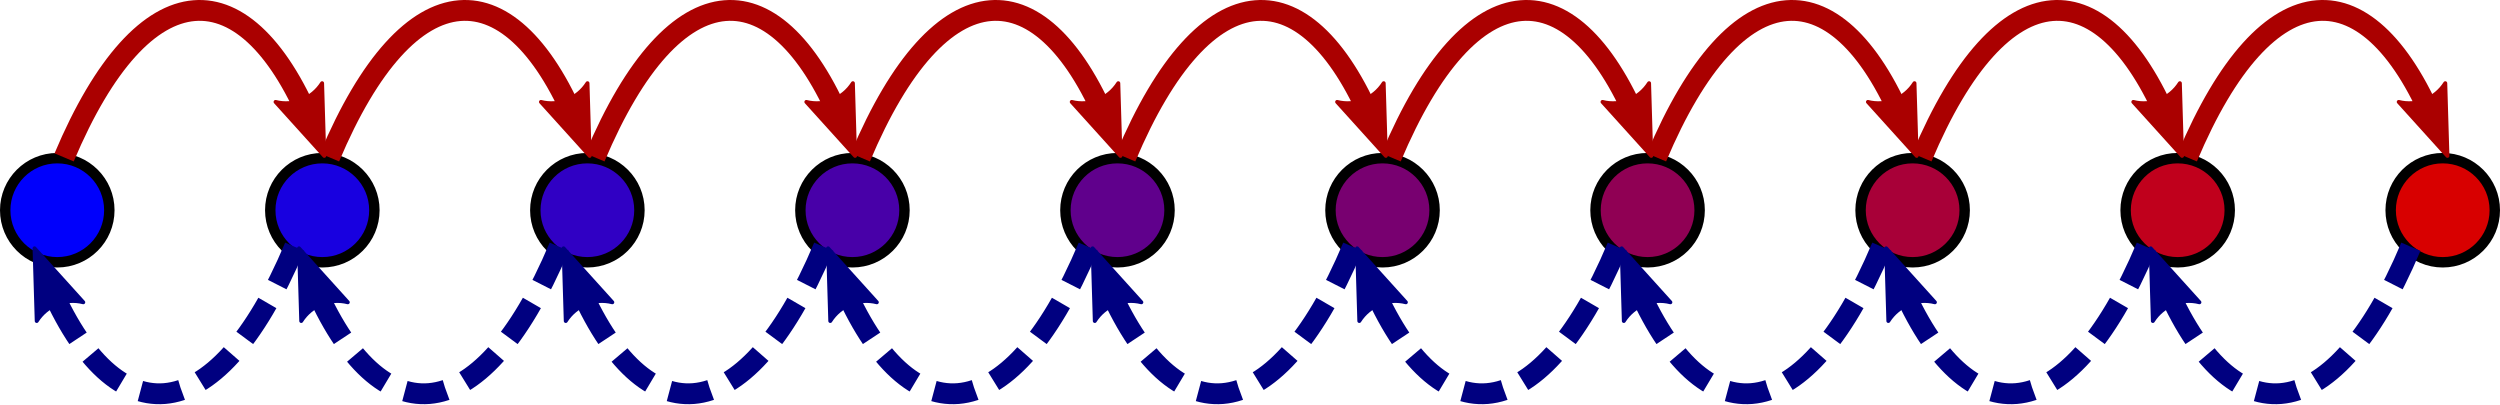
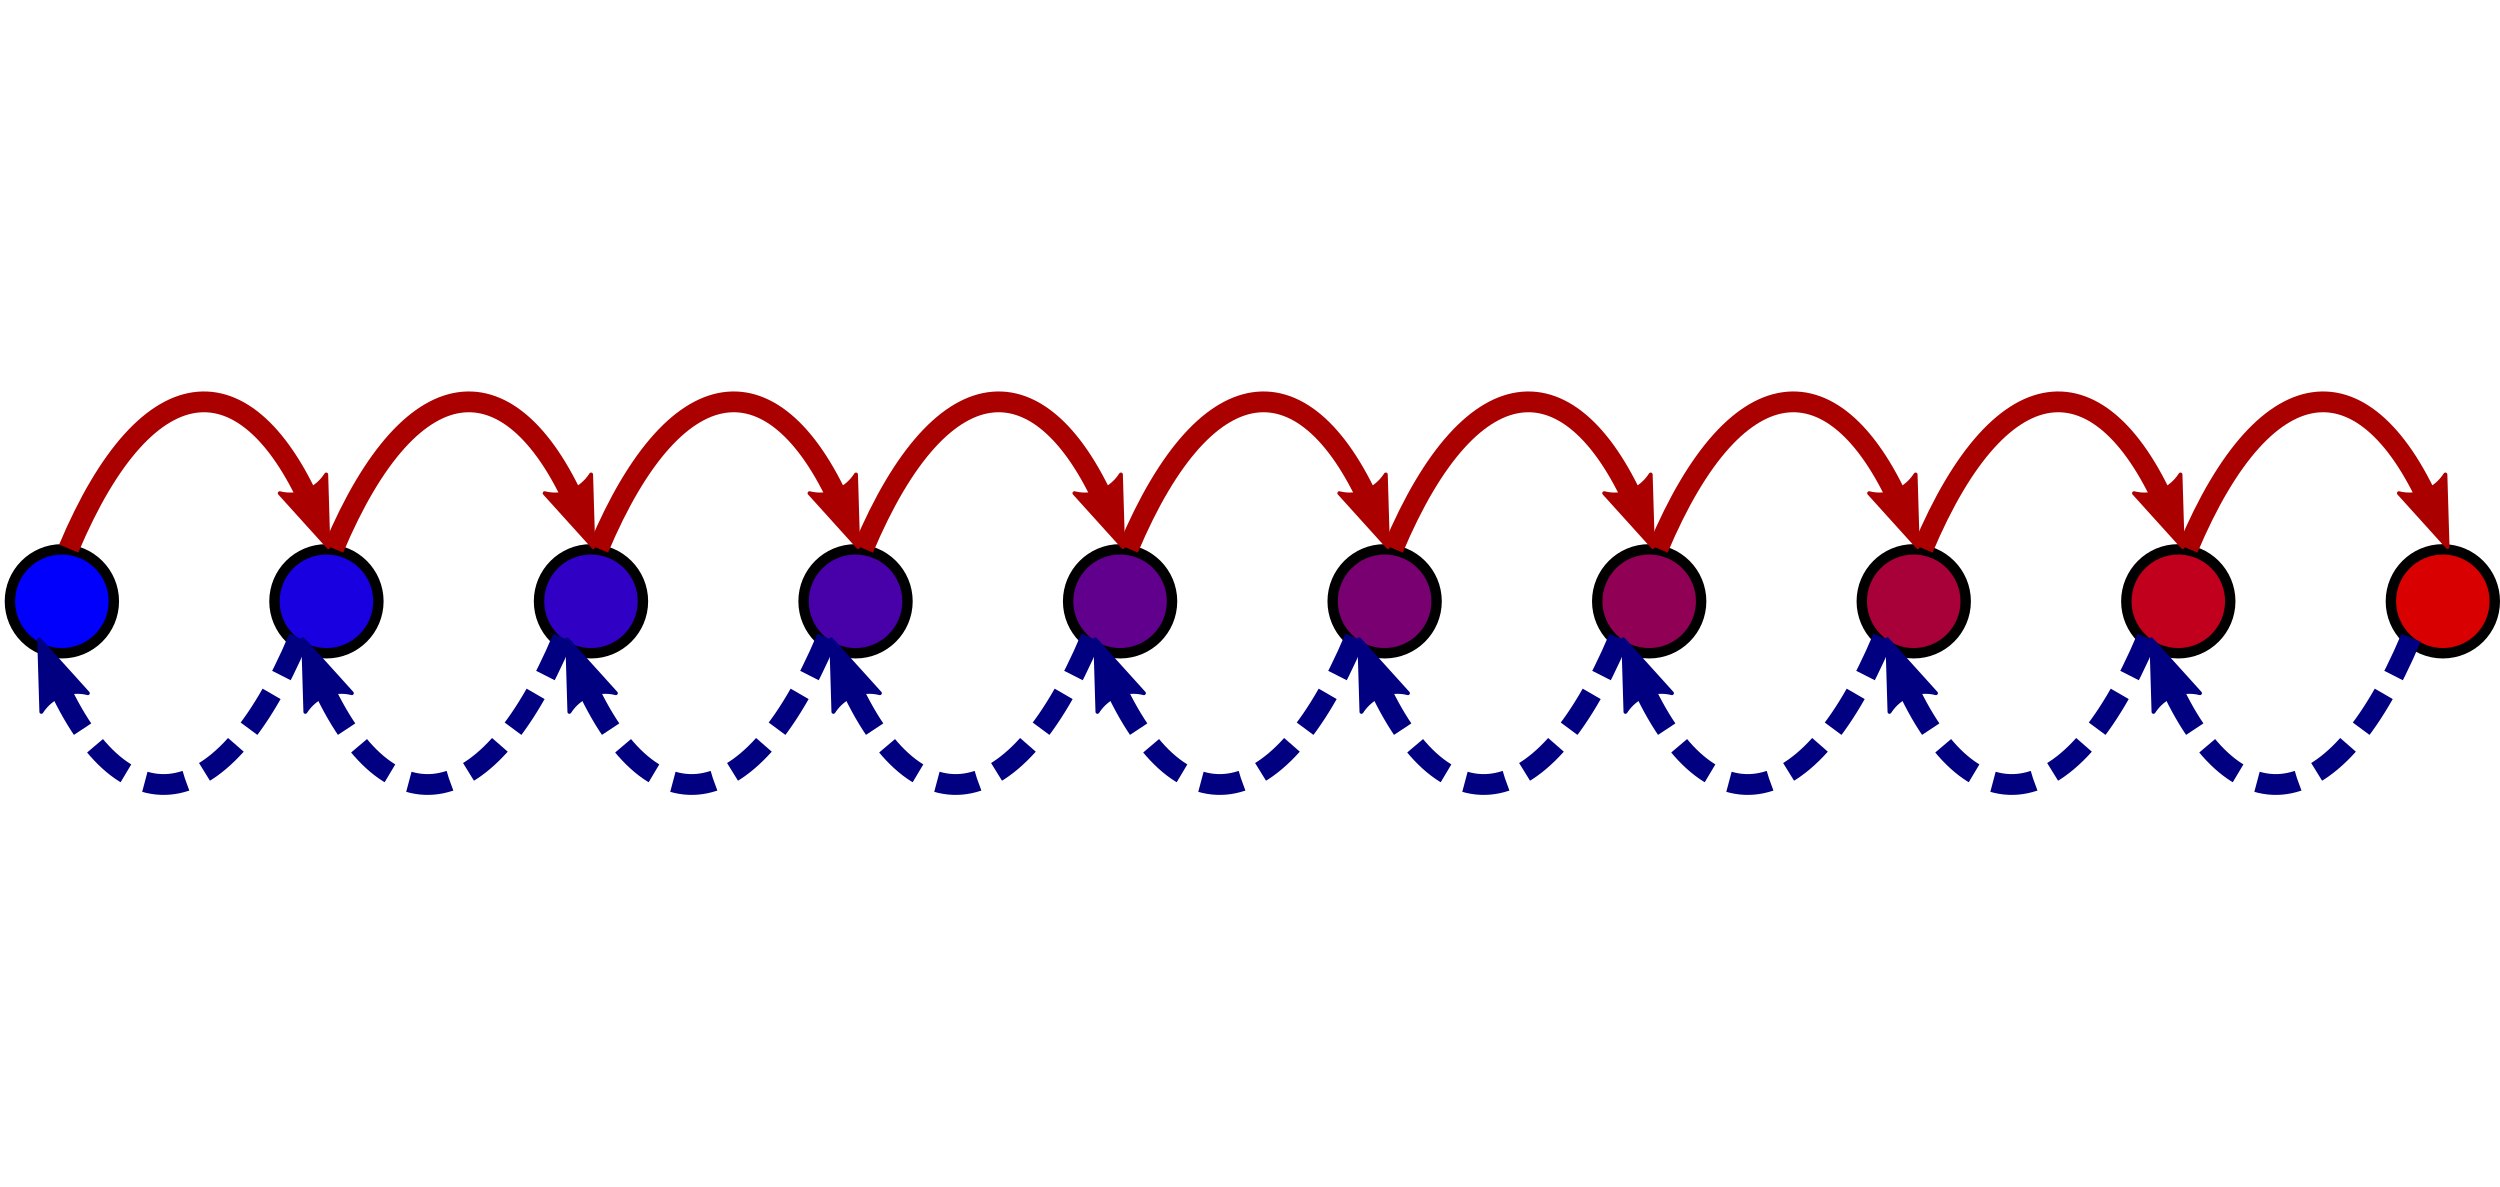
- <svg xmlns="http://www.w3.org/2000/svg" width="240.091" height="38.819" id="svg2" version="1.1">
+ <svg xmlns="http://www.w3.org/2000/svg" width="240.544" height="114.151" id="svg2" version="1.1">
  <defs id="defs4">
    <marker orient="auto" refY="0" refX="0" id="Arrow2Send" style="overflow:visible">
      <path id="path4544" style="font-size:12px;fill-rule:evenodd;stroke-width:0.625;stroke-linejoin:round" d="M 8.719,4.034 -2.207,0.016 8.719,-4.002 c -1.745,2.372 -1.735,5.617 -6e-7,8.035 z" transform="matrix(-0.3,0,0,-0.3,0.69,0)" />
    </marker>
    <marker orient="auto" refY="0" refX="0" id="Arrow2Sstart" style="overflow:visible">
      <path id="path4541" style="font-size:12px;fill-rule:evenodd;stroke-width:0.625;stroke-linejoin:round" d="M 8.719,4.034 -2.207,0.016 8.719,-4.002 c -1.745,2.372 -1.735,5.617 -6e-7,8.035 z" transform="matrix(0.3,0,0,0.3,-0.69,0)" />
    </marker>
    <marker orient="auto" refY="0" refX="0" id="Arrow2Send-4" style="overflow:visible">
      <path id="path4544-5" style="font-size:12px;fill-rule:evenodd;stroke-width:0.625;stroke-linejoin:round" d="M 8.719,4.034 -2.207,0.016 8.719,-4.002 c -1.745,2.372 -1.735,5.617 -6e-7,8.035 z" transform="matrix(-0.3,0,0,-0.3,0.69,0)" />
    </marker>
    <marker orient="auto" refY="0" refX="0" id="Arrow2Send-3" style="overflow:visible">
      <path id="path4544-52" style="font-size:12px;fill-rule:evenodd;stroke-width:0.625;stroke-linejoin:round" d="M 8.719,4.034 -2.207,0.016 8.719,-4.002 c -1.745,2.372 -1.735,5.617 -6e-7,8.035 z" transform="matrix(-0.3,0,0,-0.3,0.69,0)" />
    </marker>
    <marker orient="auto" refY="0" refX="0" id="Arrow2Send-9" style="overflow:visible">
      <path id="path4544-4" style="font-size:12px;fill-rule:evenodd;stroke-width:0.625;stroke-linejoin:round" d="M 8.719,4.034 -2.207,0.016 8.719,-4.002 c -1.745,2.372 -1.735,5.617 -6e-7,8.035 z" transform="matrix(-0.3,0,0,-0.3,0.69,0)" />
    </marker>
    <marker orient="auto" refY="0" refX="0" id="Arrow2Send-0" style="overflow:visible">
      <path id="path4544-59" style="font-size:12px;fill-rule:evenodd;stroke-width:0.625;stroke-linejoin:round" d="M 8.719,4.034 -2.207,0.016 8.719,-4.002 c -1.745,2.372 -1.735,5.617 -6e-7,8.035 z" transform="matrix(-0.3,0,0,-0.3,0.69,0)" />
    </marker>
    <marker orient="auto" refY="0" refX="0" id="Arrow2Send-6" style="overflow:visible">
      <path id="path4544-594" style="font-size:12px;fill-rule:evenodd;stroke-width:0.625;stroke-linejoin:round" d="M 8.719,4.034 -2.207,0.016 8.719,-4.002 c -1.745,2.372 -1.735,5.617 -6e-7,8.035 z" transform="matrix(-0.3,0,0,-0.3,0.69,0)" />
    </marker>
    <marker orient="auto" refY="0" refX="0" id="Arrow2Send-43" style="overflow:visible">
      <path id="path4544-54" style="font-size:12px;fill-rule:evenodd;stroke-width:0.625;stroke-linejoin:round" d="M 8.719,4.034 -2.207,0.016 8.719,-4.002 c -1.745,2.372 -1.735,5.617 -6e-7,8.035 z" transform="matrix(-0.3,0,0,-0.3,0.69,0)" />
    </marker>
    <marker orient="auto" refY="0" refX="0" id="Arrow2Send-41" style="overflow:visible">
      <path id="path4544-6" style="font-size:12px;fill-rule:evenodd;stroke-width:0.625;stroke-linejoin:round" d="M 8.719,4.034 -2.207,0.016 8.719,-4.002 c -1.745,2.372 -1.735,5.617 -6e-7,8.035 z" transform="matrix(-0.3,0,0,-0.3,0.69,0)" />
    </marker>
    <marker orient="auto" refY="0" refX="0" id="Arrow2Send-1" style="overflow:visible">
      <path id="path4544-58" style="font-size:12px;fill-rule:evenodd;stroke-width:0.625;stroke-linejoin:round" d="M 8.719,4.034 -2.207,0.016 8.719,-4.002 c -1.745,2.372 -1.735,5.617 -6e-7,8.035 z" transform="matrix(-0.3,0,0,-0.3,0.69,0)" />
    </marker>
    <marker orient="auto" refY="0" refX="0" id="Arrow2Send-01" style="overflow:visible">
      <path id="path4544-40" style="font-size:12px;fill-rule:evenodd;stroke-width:0.625;stroke-linejoin:round" d="M 8.719,4.034 -2.207,0.016 8.719,-4.002 c -1.745,2.372 -1.735,5.617 -6e-7,8.035 z" transform="matrix(-0.3,0,0,-0.3,0.69,0)" />
    </marker>
    <marker orient="auto" refY="0" refX="0" id="Arrow2Send-91" style="overflow:visible">
      <path id="path4544-7" style="font-size:12px;fill-rule:evenodd;stroke-width:0.625;stroke-linejoin:round" d="M 8.719,4.034 -2.207,0.016 8.719,-4.002 c -1.745,2.372 -1.735,5.617 -6e-7,8.035 z" transform="matrix(-0.3,0,0,-0.3,0.69,0)" />
    </marker>
    <marker orient="auto" refY="0" refX="0" id="Arrow2Send-96" style="overflow:visible">
      <path id="path4544-8" style="font-size:12px;fill-rule:evenodd;stroke-width:0.625;stroke-linejoin:round" d="M 8.719,4.034 -2.207,0.016 8.719,-4.002 c -1.745,2.372 -1.735,5.617 -6e-7,8.035 z" transform="matrix(-0.3,0,0,-0.3,0.69,0)" />
    </marker>
    <marker orient="auto" refY="0" refX="0" id="Arrow2Send-30" style="overflow:visible">
      <path id="path4544-2" style="font-size:12px;fill-rule:evenodd;stroke-width:0.625;stroke-linejoin:round" d="M 8.719,4.034 -2.207,0.016 8.719,-4.002 c -1.745,2.372 -1.735,5.617 -6e-7,8.035 z" transform="matrix(-0.3,0,0,-0.3,0.69,0)" />
    </marker>
    <marker orient="auto" refY="0" refX="0" id="Arrow2Send-92" style="overflow:visible">
      <path id="path4544-24" style="font-size:12px;fill-rule:evenodd;stroke-width:0.625;stroke-linejoin:round" d="M 8.719,4.034 -2.207,0.016 8.719,-4.002 c -1.745,2.372 -1.735,5.617 -6e-7,8.035 z" transform="matrix(-0.3,0,0,-0.3,0.69,0)" />
    </marker>
    <marker orient="auto" refY="0" refX="0" id="Arrow2Send-8" style="overflow:visible">
      <path id="path4544-72" style="font-size:12px;fill-rule:evenodd;stroke-width:0.625;stroke-linejoin:round" d="M 8.719,4.034 -2.207,0.016 8.719,-4.002 c -1.745,2.372 -1.735,5.617 -6e-7,8.035 z" transform="matrix(-0.3,0,0,-0.3,0.69,0)" />
    </marker>
    <marker orient="auto" refY="0" refX="0" id="Arrow2Send-34" style="overflow:visible">
      <path id="path4544-3" style="font-size:12px;fill-rule:evenodd;stroke-width:0.625;stroke-linejoin:round" d="M 8.719,4.034 -2.207,0.016 8.719,-4.002 c -1.745,2.372 -1.735,5.617 -6e-7,8.035 z" transform="matrix(-0.3,0,0,-0.3,0.69,0)" />
    </marker>
    <marker orient="auto" refY="0" refX="0" id="Arrow2Send-32" style="overflow:visible">
      <path id="path4544-76" style="font-size:12px;fill-rule:evenodd;stroke-width:0.625;stroke-linejoin:round" d="M 8.719,4.034 -2.207,0.016 8.719,-4.002 c -1.745,2.372 -1.735,5.617 -6e-7,8.035 z" transform="matrix(-0.3,0,0,-0.3,0.69,0)" />
    </marker>
    <marker orient="auto" refY="0" refX="0" id="Arrow2Send-36" style="overflow:visible">
      <path id="path4544-9" style="font-size:12px;fill-rule:evenodd;stroke-width:0.625;stroke-linejoin:round" d="M 8.719,4.034 -2.207,0.016 8.719,-4.002 c -1.745,2.372 -1.735,5.617 -6e-7,8.035 z" transform="matrix(-0.3,0,0,-0.3,0.69,0)" />
    </marker>
    <marker orient="auto" refY="0" refX="0" id="Arrow2Send-33" style="overflow:visible">
      <path id="path4544-0" style="font-size:12px;fill-rule:evenodd;stroke-width:0.625;stroke-linejoin:round" d="M 8.719,4.034 -2.207,0.016 8.719,-4.002 c -1.745,2.372 -1.735,5.617 -6e-7,8.035 z" transform="matrix(-0.3,0,0,-0.3,0.69,0)" />
    </marker>
    <marker orient="auto" refY="0" refX="0" id="Arrow2SendM" style="overflow:visible">
      <path id="path3097" style="font-size:12px;fill:#aa0000;fill-rule:evenodd;stroke:#aa0000;stroke-width:0.625;stroke-linejoin:round" d="M 8.719,4.034 -2.207,0.016 8.719,-4.002 c -1.745,2.372 -1.735,5.617 -6e-7,8.035 z" transform="matrix(-0.3,0,0,-0.3,0.69,0)" />
    </marker>
    <marker orient="auto" refY="0" refX="0" id="Arrow2Sendg" style="overflow:visible">
      <path id="path3100" style="font-size:12px;fill:#aa0000;fill-rule:evenodd;stroke:#aa0000;stroke-width:0.625;stroke-linejoin:round" d="M 8.719,4.034 -2.207,0.016 8.719,-4.002 c -1.745,2.372 -1.735,5.617 -6e-7,8.035 z" transform="matrix(-0.3,0,0,-0.3,0.69,0)" />
    </marker>
    <marker orient="auto" refY="0" refX="0" id="Arrow2Send3" style="overflow:visible">
      <path id="path3103" style="font-size:12px;fill:#aa0000;fill-rule:evenodd;stroke:#aa0000;stroke-width:0.625;stroke-linejoin:round" d="M 8.719,4.034 -2.207,0.016 8.719,-4.002 c -1.745,2.372 -1.735,5.617 -6e-7,8.035 z" transform="matrix(-0.3,0,0,-0.3,0.69,0)" />
    </marker>
    <marker orient="auto" refY="0" refX="0" id="Arrow2Sends" style="overflow:visible">
      <path id="path3106" style="font-size:12px;fill:#aa0000;fill-rule:evenodd;stroke:#aa0000;stroke-width:0.625;stroke-linejoin:round" d="M 8.719,4.034 -2.207,0.016 8.719,-4.002 c -1.745,2.372 -1.735,5.617 -6e-7,8.035 z" transform="matrix(-0.3,0,0,-0.3,0.69,0)" />
    </marker>
    <marker orient="auto" refY="0" refX="0" id="Arrow2Sendz" style="overflow:visible">
      <path id="path3109" style="font-size:12px;fill:#aa0000;fill-rule:evenodd;stroke:#aa0000;stroke-width:0.625;stroke-linejoin:round" d="M 8.719,4.034 -2.207,0.016 8.719,-4.002 c -1.745,2.372 -1.735,5.617 -6e-7,8.035 z" transform="matrix(-0.3,0,0,-0.3,0.69,0)" />
    </marker>
    <marker orient="auto" refY="0" refX="0" id="Arrow2SendI" style="overflow:visible">
      <path id="path3112" style="font-size:12px;fill:#aa0000;fill-rule:evenodd;stroke:#aa0000;stroke-width:0.625;stroke-linejoin:round" d="M 8.719,4.034 -2.207,0.016 8.719,-4.002 c -1.745,2.372 -1.735,5.617 -6e-7,8.035 z" transform="matrix(-0.3,0,0,-0.3,0.69,0)" />
    </marker>
    <marker orient="auto" refY="0" refX="0" id="Arrow2Send7" style="overflow:visible">
      <path id="path3115" style="font-size:12px;fill:#aa0000;fill-rule:evenodd;stroke:#aa0000;stroke-width:0.625;stroke-linejoin:round" d="M 8.719,4.034 -2.207,0.016 8.719,-4.002 c -1.745,2.372 -1.735,5.617 -6e-7,8.035 z" transform="matrix(-0.3,0,0,-0.3,0.69,0)" />
    </marker>
    <marker orient="auto" refY="0" refX="0" id="Arrow2SendG" style="overflow:visible">
      <path id="path3118" style="font-size:12px;fill:#aa0000;fill-rule:evenodd;stroke:#aa0000;stroke-width:0.625;stroke-linejoin:round" d="M 8.719,4.034 -2.207,0.016 8.719,-4.002 c -1.745,2.372 -1.735,5.617 -6e-7,8.035 z" transform="matrix(-0.3,0,0,-0.3,0.69,0)" />
    </marker>
    <marker orient="auto" refY="0" refX="0" id="Arrow2SendJ" style="overflow:visible">
      <path id="path3121" style="font-size:12px;fill:#aa0000;fill-rule:evenodd;stroke:#aa0000;stroke-width:0.625;stroke-linejoin:round" d="M 8.719,4.034 -2.207,0.016 8.719,-4.002 c -1.745,2.372 -1.735,5.617 -6e-7,8.035 z" transform="matrix(-0.3,0,0,-0.3,0.69,0)" />
    </marker>
    <marker orient="auto" refY="0" refX="0" id="Arrow2Sendzk" style="overflow:visible">
      <path id="path3315" style="font-size:12px;fill:#000080;fill-rule:evenodd;stroke:#000080;stroke-width:0.625;stroke-linejoin:round" d="M 8.719,4.034 -2.207,0.016 8.719,-4.002 c -1.745,2.372 -1.735,5.617 -6e-7,8.035 z" transform="matrix(-0.3,0,0,-0.3,0.69,0)" />
    </marker>
    <marker orient="auto" refY="0" refX="0" id="Arrow2SendD" style="overflow:visible">
      <path id="path3318" style="font-size:12px;fill:#000080;fill-rule:evenodd;stroke:#000080;stroke-width:0.625;stroke-linejoin:round" d="M 8.719,4.034 -2.207,0.016 8.719,-4.002 c -1.745,2.372 -1.735,5.617 -6e-7,8.035 z" transform="matrix(-0.3,0,0,-0.3,0.69,0)" />
    </marker>
    <marker orient="auto" refY="0" refX="0" id="Arrow2SendO" style="overflow:visible">
      <path id="path3321" style="font-size:12px;fill:#000080;fill-rule:evenodd;stroke:#000080;stroke-width:0.625;stroke-linejoin:round" d="M 8.719,4.034 -2.207,0.016 8.719,-4.002 c -1.745,2.372 -1.735,5.617 -6e-7,8.035 z" transform="matrix(-0.3,0,0,-0.3,0.69,0)" />
    </marker>
    <marker orient="auto" refY="0" refX="0" id="Arrow2Sendu" style="overflow:visible">
      <path id="path3324" style="font-size:12px;fill:#000080;fill-rule:evenodd;stroke:#000080;stroke-width:0.625;stroke-linejoin:round" d="M 8.719,4.034 -2.207,0.016 8.719,-4.002 c -1.745,2.372 -1.735,5.617 -6e-7,8.035 z" transform="matrix(-0.3,0,0,-0.3,0.69,0)" />
    </marker>
    <marker orient="auto" refY="0" refX="0" id="Arrow2Sendd" style="overflow:visible">
      <path id="path3327" style="font-size:12px;fill:#000080;fill-rule:evenodd;stroke:#000080;stroke-width:0.625;stroke-linejoin:round" d="M 8.719,4.034 -2.207,0.016 8.719,-4.002 c -1.745,2.372 -1.735,5.617 -6e-7,8.035 z" transform="matrix(-0.3,0,0,-0.3,0.69,0)" />
    </marker>
    <marker orient="auto" refY="0" refX="0" id="Arrow2Send9" style="overflow:visible">
      <path id="path3330" style="font-size:12px;fill:#000080;fill-rule:evenodd;stroke:#000080;stroke-width:0.625;stroke-linejoin:round" d="M 8.719,4.034 -2.207,0.016 8.719,-4.002 c -1.745,2.372 -1.735,5.617 -6e-7,8.035 z" transform="matrix(-0.3,0,0,-0.3,0.69,0)" />
    </marker>
    <marker orient="auto" refY="0" refX="0" id="Arrow2SendI1" style="overflow:visible">
      <path id="path3333" style="font-size:12px;fill:#000080;fill-rule:evenodd;stroke:#000080;stroke-width:0.625;stroke-linejoin:round" d="M 8.719,4.034 -2.207,0.016 8.719,-4.002 c -1.745,2.372 -1.735,5.617 -6e-7,8.035 z" transform="matrix(-0.3,0,0,-0.3,0.69,0)" />
    </marker>
    <marker orient="auto" refY="0" refX="0" id="Arrow2Senda" style="overflow:visible">
      <path id="path3336" style="font-size:12px;fill:#000080;fill-rule:evenodd;stroke:#000080;stroke-width:0.625;stroke-linejoin:round" d="M 8.719,4.034 -2.207,0.016 8.719,-4.002 c -1.745,2.372 -1.735,5.617 -6e-7,8.035 z" transform="matrix(-0.3,0,0,-0.3,0.69,0)" />
    </marker>
    <marker orient="auto" refY="0" refX="0" id="Arrow2SendaN" style="overflow:visible">
      <path id="path3339" style="font-size:12px;fill:#000080;fill-rule:evenodd;stroke:#000080;stroke-width:0.625;stroke-linejoin:round" d="M 8.719,4.034 -2.207,0.016 8.719,-4.002 c -1.745,2.372 -1.735,5.617 -6e-7,8.035 z" transform="matrix(-0.3,0,0,-0.3,0.69,0)" />
    </marker>
  </defs>
-   <g id="layer1" transform="translate(-137.0974,-420.7441)">
-     <path transform="matrix(-1,0,0,1,556.6883,93.57143)" style="fill:#d80000;fill-opacity:1;stroke:#000000;stroke-width:1;stroke-linecap:round;stroke-linejoin:round;stroke-miterlimit:4;stroke-dasharray:none;stroke-dashoffset:0" id="path2994-3-2-1" d="m 190,347.362 c 0,2.761 -2.239,5 -5,5 -2.761,0 -5,-2.239 -5,-5 0,-2.761 2.239,-5 5,-5 2.761,0 5,2.239 5,5 z" />
-     <path transform="matrix(-1,0,0,1,531.2338,93.57143)" style="fill:#c0001c;fill-opacity:1;stroke:#000000;stroke-width:1;stroke-linecap:round;stroke-linejoin:round;stroke-miterlimit:4;stroke-dasharray:none;stroke-dashoffset:0" id="path2994-3-2-7" d="m 190,347.362 c 0,2.761 -2.239,5 -5,5 -2.761,0 -5,-2.239 -5,-5 0,-2.761 2.239,-5 5,-5 2.761,0 5,2.239 5,5 z" />
-     <path transform="matrix(-1,0,0,1,480.3247,93.57143)" style="fill:#900054;fill-opacity:1;stroke:#000000;stroke-width:1;stroke-linecap:round;stroke-linejoin:round;stroke-miterlimit:4;stroke-dasharray:none;stroke-dashoffset:0" id="path2994-3-2-4" d="m 190,347.362 c 0,2.761 -2.239,5 -5,5 -2.761,0 -5,-2.239 -5,-5 0,-2.761 2.239,-5 5,-5 2.761,0 5,2.239 5,5 z" />
-     <path transform="matrix(-1,0,0,1,505.7792,93.57143)" style="fill:#a80038;fill-opacity:1;stroke:#000000;stroke-width:1;stroke-linecap:round;stroke-linejoin:round;stroke-miterlimit:4;stroke-dasharray:none;stroke-dashoffset:0" id="path2994-3-2-0" d="m 190,347.362 c 0,2.761 -2.239,5 -5,5 -2.761,0 -5,-2.239 -5,-5 0,-2.761 2.239,-5 5,-5 2.761,0 5,2.239 5,5 z" />
-     <path transform="matrix(-1,0,0,1,454.8701,93.57143)" style="fill:#780070;fill-opacity:1;stroke:#000000;stroke-width:1;stroke-linecap:round;stroke-linejoin:round;stroke-miterlimit:4;stroke-dasharray:none;stroke-dashoffset:0" id="path2994-3-2-9" d="m 190,347.362 c 0,2.761 -2.239,5 -5,5 -2.761,0 -5,-2.239 -5,-5 0,-2.761 2.239,-5 5,-5 2.761,0 5,2.239 5,5 z" />
-     <path transform="matrix(-1,0,0,1,327.5974,93.57143)" style="fill:#0000fc;fill-opacity:1;stroke:#000000;stroke-width:1;stroke-linecap:round;stroke-linejoin:round;stroke-miterlimit:4;stroke-dasharray:none;stroke-dashoffset:0" id="path2994-4" d="m 190,347.362 c 0,2.761 -2.239,5 -5,5 -2.761,0 -5,-2.239 -5,-5 0,-2.761 2.239,-5 5,-5 2.761,0 5,2.239 5,5 z" />
-     <path transform="matrix(-1,0,0,1,353.0519,93.57143)" style="fill:#1800e0;fill-opacity:1;stroke:#000000;stroke-width:1;stroke-linecap:round;stroke-linejoin:round;stroke-miterlimit:4;stroke-dasharray:none;stroke-dashoffset:0" id="path2994-8" d="m 190,347.362 c 0,2.761 -2.239,5 -5,5 -2.761,0 -5,-2.239 -5,-5 0,-2.761 2.239,-5 5,-5 2.761,0 5,2.239 5,5 z" />
-     <path transform="matrix(-1,0,0,1,378.5065,93.57143)" style="fill:#3000c4;fill-opacity:1;stroke:#000000;stroke-width:1;stroke-linecap:round;stroke-linejoin:round;stroke-miterlimit:4;stroke-dasharray:none;stroke-dashoffset:0" id="path2994-82" d="m 190,347.362 c 0,2.761 -2.239,5 -5,5 -2.761,0 -5,-2.239 -5,-5 0,-2.761 2.239,-5 5,-5 2.761,0 5,2.239 5,5 z" />
-     <path transform="matrix(-1,0,0,1,403.961,93.57143)" style="fill:#4800a8;fill-opacity:1;stroke:#000000;stroke-width:1;stroke-linecap:round;stroke-linejoin:round;stroke-miterlimit:4;stroke-dasharray:none;stroke-dashoffset:0" id="path2994-45" d="m 190,347.362 c 0,2.761 -2.239,5 -5,5 -2.761,0 -5,-2.239 -5,-5 0,-2.761 2.239,-5 5,-5 2.761,0 5,2.239 5,5 z" />
-     <path transform="matrix(-1,0,0,1,429.4156,93.57143)" style="fill:#60008c;fill-opacity:1;stroke:#000000;stroke-width:1;stroke-linecap:round;stroke-linejoin:round;stroke-miterlimit:4;stroke-dasharray:none;stroke-dashoffset:0" id="path2994-5" d="m 190,347.362 c 0,2.761 -2.239,5 -5,5 -2.761,0 -5,-2.239 -5,-5 0,-2.761 2.239,-5 5,-5 2.761,0 5,2.239 5,5 z" />
-     <path style="fill:none;stroke:#aa0000;stroke-width:2;stroke-linecap:butt;stroke-linejoin:miter;stroke-miterlimit:4;stroke-opacity:1;stroke-dasharray:none;marker-end:url(#Arrow2Sendz)" d="m 143.256,435.86 c 7.696,-18.279 17.625,-18.423 23.968,-2.651" id="path5894-5" />
-     <path style="fill:none;stroke:#aa0000;stroke-width:2;stroke-linecap:butt;stroke-linejoin:miter;stroke-miterlimit:4;stroke-opacity:1;stroke-dasharray:none;marker-end:url(#Arrow2Sends)" d="m 347.157,435.86 c 7.696,-18.279 17.625,-18.423 23.968,-2.651" id="path5894-5-4" />
-     <path style="fill:none;stroke:#aa0000;stroke-width:2;stroke-linecap:butt;stroke-linejoin:miter;stroke-miterlimit:4;stroke-opacity:1;stroke-dasharray:none;marker-end:url(#Arrow2Sendg)" d="m 321.669,435.86 c 7.696,-18.279 17.625,-18.423 23.968,-2.651" id="path5894-5-9" />
-     <path style="fill:none;stroke:#aa0000;stroke-width:2;stroke-linecap:butt;stroke-linejoin:miter;stroke-miterlimit:4;stroke-opacity:1;stroke-dasharray:none;marker-end:url(#Arrow2SendJ)" d="m 296.182,435.86 c 7.696,-18.279 17.625,-18.423 23.968,-2.651" id="path5894-5-93" />
-     <path style="fill:none;stroke:#aa0000;stroke-width:2;stroke-linecap:butt;stroke-linejoin:miter;stroke-miterlimit:4;stroke-opacity:1;stroke-dasharray:none;marker-end:url(#Arrow2SendG)" d="m 270.694,435.86 c 7.696,-18.279 17.625,-18.423 23.968,-2.651" id="path5894-5-48" />
-     <path style="fill:none;stroke:#aa0000;stroke-width:2;stroke-linecap:butt;stroke-linejoin:miter;stroke-miterlimit:4;stroke-opacity:1;stroke-dasharray:none;marker-end:url(#Arrow2SendM)" d="m 245.206,435.86 c 7.696,-18.279 17.625,-18.423 23.968,-2.651" id="path5894-5-8" />
-     <path style="fill:none;stroke:#aa0000;stroke-width:2;stroke-linecap:butt;stroke-linejoin:miter;stroke-miterlimit:4;stroke-opacity:1;stroke-dasharray:none;marker-end:url(#Arrow2Send3)" d="m 219.719,435.86 c 7.696,-18.279 17.625,-18.423 23.968,-2.651" id="path5894-5-2" />
-     <path style="fill:none;stroke:#aa0000;stroke-width:2;stroke-linecap:butt;stroke-linejoin:miter;stroke-miterlimit:4;stroke-opacity:1;stroke-dasharray:none;marker-end:url(#Arrow2SendI)" d="m 194.231,435.86 c 7.696,-18.279 17.625,-18.423 23.968,-2.651" id="path5894-5-98" />
-     <path style="fill:none;stroke:#aa0000;stroke-width:2;stroke-linecap:butt;stroke-linejoin:miter;stroke-miterlimit:4;stroke-opacity:1;stroke-dasharray:none;marker-end:url(#Arrow2Send7)" d="m 168.743,435.86 c 7.696,-18.279 17.625,-18.423 23.968,-2.651" id="path5894-5-49" />
-     <path style="fill:none;stroke:#000080;stroke-width:2;stroke-linecap:butt;stroke-linejoin:miter;stroke-miterlimit:4;stroke-opacity:1;stroke-dasharray:4, 2;stroke-dashoffset:0;marker-end:url(#Arrow2SendD)" d="m 165.399,444.446 c -7.696,18.279 -17.625,18.423 -23.968,2.651" id="path5894-5-1" />
-     <path style="fill:none;stroke:#000080;stroke-width:2;stroke-linecap:butt;stroke-linejoin:miter;stroke-miterlimit:4;stroke-opacity:1;stroke-dasharray:4, 2;stroke-dashoffset:0;marker-end:url(#Arrow2Senda)" d="m 368.626,444.446 c -7.696,18.279 -17.625,18.423 -23.968,2.651" id="path5894-5-1-1" />
-     <path style="fill:none;stroke:#000080;stroke-width:2;stroke-linecap:butt;stroke-linejoin:miter;stroke-miterlimit:4;stroke-opacity:1;stroke-dasharray:4, 2;stroke-dashoffset:0;marker-end:url(#Arrow2Sendd)" d="m 343.223,444.446 c -7.696,18.279 -17.625,18.423 -23.968,2.651" id="path5894-5-1-19" />
-     <path style="fill:none;stroke:#000080;stroke-width:2;stroke-linecap:butt;stroke-linejoin:miter;stroke-miterlimit:4;stroke-opacity:1;stroke-dasharray:4, 2;stroke-dashoffset:0;marker-end:url(#Arrow2SendI1)" d="m 317.819,444.446 c -7.696,18.279 -17.625,18.423 -23.968,2.651" id="path5894-5-1-0" />
-     <path style="fill:none;stroke:#000080;stroke-width:2;stroke-linecap:butt;stroke-linejoin:miter;stroke-miterlimit:4;stroke-opacity:1;stroke-dasharray:4, 2;stroke-dashoffset:0;marker-end:url(#Arrow2SendO)" d="m 292.416,444.446 c -7.696,18.279 -17.625,18.423 -23.968,2.651" id="path5894-5-1-8" />
-     <path style="fill:none;stroke:#000080;stroke-width:2;stroke-linecap:butt;stroke-linejoin:miter;stroke-miterlimit:4;stroke-opacity:1;stroke-dasharray:4, 2;stroke-dashoffset:0;marker-end:url(#Arrow2Sendu)" d="m 267.013,444.446 c -7.696,18.279 -17.625,18.423 -23.968,2.651" id="path5894-5-1-9" />
-     <path style="fill:none;stroke:#000080;stroke-width:2;stroke-linecap:butt;stroke-linejoin:miter;stroke-miterlimit:4;stroke-opacity:1;stroke-dasharray:4, 2;stroke-dashoffset:0;marker-end:url(#Arrow2Sendzk)" d="m 241.609,444.446 c -7.696,18.279 -17.625,18.423 -23.968,2.651" id="path5894-5-1-95" />
-     <path style="fill:none;stroke:#000080;stroke-width:2;stroke-linecap:butt;stroke-linejoin:miter;stroke-miterlimit:4;stroke-opacity:1;stroke-dasharray:4, 2;stroke-dashoffset:0;marker-end:url(#Arrow2Send9)" d="m 216.206,444.446 c -7.696,18.279 -17.625,18.423 -23.968,2.651" id="path5894-5-1-191" />
-     <path style="fill:none;stroke:#000080;stroke-width:2;stroke-linecap:butt;stroke-linejoin:miter;stroke-miterlimit:4;stroke-opacity:1;stroke-dasharray:4, 2;stroke-dashoffset:0;marker-end:url(#Arrow2SendaN)" d="m 190.802,444.446 c -7.696,18.279 -17.625,18.423 -23.968,2.651" id="path5894-5-1-15" />
+   <g id="layer1" transform="translate(-136.644,-382.5929)">
+     <g id="g3090" transform="translate(0,-0.4849512)">
+       <path d="m 190,347.362 c 0,2.761 -2.239,5 -5,5 -2.761,0 -5,-2.239 -5,-5 0,-2.761 2.239,-5 5,-5 2.761,0 5,2.239 5,5 z" id="path2994-3-2-1" style="fill:#d80000;fill-opacity:1;stroke:#000000;stroke-width:1;stroke-linecap:round;stroke-linejoin:round;stroke-miterlimit:4;stroke-dasharray:none;stroke-dashoffset:0" transform="matrix(-1,0,0,1,556.6883,93.57143)" />
+       <path d="m 190,347.362 c 0,2.761 -2.239,5 -5,5 -2.761,0 -5,-2.239 -5,-5 0,-2.761 2.239,-5 5,-5 2.761,0 5,2.239 5,5 z" id="path2994-3-2-7" style="fill:#c0001c;fill-opacity:1;stroke:#000000;stroke-width:1;stroke-linecap:round;stroke-linejoin:round;stroke-miterlimit:4;stroke-dasharray:none;stroke-dashoffset:0" transform="matrix(-1,0,0,1,531.2338,93.57143)" />
+       <path d="m 190,347.362 c 0,2.761 -2.239,5 -5,5 -2.761,0 -5,-2.239 -5,-5 0,-2.761 2.239,-5 5,-5 2.761,0 5,2.239 5,5 z" id="path2994-3-2-4" style="fill:#900054;fill-opacity:1;stroke:#000000;stroke-width:1;stroke-linecap:round;stroke-linejoin:round;stroke-miterlimit:4;stroke-dasharray:none;stroke-dashoffset:0" transform="matrix(-1,0,0,1,480.3247,93.57143)" />
+       <path d="m 190,347.362 c 0,2.761 -2.239,5 -5,5 -2.761,0 -5,-2.239 -5,-5 0,-2.761 2.239,-5 5,-5 2.761,0 5,2.239 5,5 z" id="path2994-3-2-0" style="fill:#a80038;fill-opacity:1;stroke:#000000;stroke-width:1;stroke-linecap:round;stroke-linejoin:round;stroke-miterlimit:4;stroke-dasharray:none;stroke-dashoffset:0" transform="matrix(-1,0,0,1,505.7792,93.57143)" />
+       <path d="m 190,347.362 c 0,2.761 -2.239,5 -5,5 -2.761,0 -5,-2.239 -5,-5 0,-2.761 2.239,-5 5,-5 2.761,0 5,2.239 5,5 z" id="path2994-3-2-9" style="fill:#780070;fill-opacity:1;stroke:#000000;stroke-width:1;stroke-linecap:round;stroke-linejoin:round;stroke-miterlimit:4;stroke-dasharray:none;stroke-dashoffset:0" transform="matrix(-1,0,0,1,454.8701,93.57143)" />
+       <path d="m 190,347.362 c 0,2.761 -2.239,5 -5,5 -2.761,0 -5,-2.239 -5,-5 0,-2.761 2.239,-5 5,-5 2.761,0 5,2.239 5,5 z" id="path2994-4" style="fill:#0000fc;fill-opacity:1;stroke:#000000;stroke-width:1;stroke-linecap:round;stroke-linejoin:round;stroke-miterlimit:4;stroke-dasharray:none;stroke-dashoffset:0" transform="matrix(-1,0,0,1,327.5974,93.57143)" />
+       <path d="m 190,347.362 c 0,2.761 -2.239,5 -5,5 -2.761,0 -5,-2.239 -5,-5 0,-2.761 2.239,-5 5,-5 2.761,0 5,2.239 5,5 z" id="path2994-8" style="fill:#1800e0;fill-opacity:1;stroke:#000000;stroke-width:1;stroke-linecap:round;stroke-linejoin:round;stroke-miterlimit:4;stroke-dasharray:none;stroke-dashoffset:0" transform="matrix(-1,0,0,1,353.0519,93.57143)" />
+       <path d="m 190,347.362 c 0,2.761 -2.239,5 -5,5 -2.761,0 -5,-2.239 -5,-5 0,-2.761 2.239,-5 5,-5 2.761,0 5,2.239 5,5 z" id="path2994-82" style="fill:#3000c4;fill-opacity:1;stroke:#000000;stroke-width:1;stroke-linecap:round;stroke-linejoin:round;stroke-miterlimit:4;stroke-dasharray:none;stroke-dashoffset:0" transform="matrix(-1,0,0,1,378.5065,93.57143)" />
+       <path d="m 190,347.362 c 0,2.761 -2.239,5 -5,5 -2.761,0 -5,-2.239 -5,-5 0,-2.761 2.239,-5 5,-5 2.761,0 5,2.239 5,5 z" id="path2994-45" style="fill:#4800a8;fill-opacity:1;stroke:#000000;stroke-width:1;stroke-linecap:round;stroke-linejoin:round;stroke-miterlimit:4;stroke-dasharray:none;stroke-dashoffset:0" transform="matrix(-1,0,0,1,403.961,93.57143)" />
+       <path d="m 190,347.362 c 0,2.761 -2.239,5 -5,5 -2.761,0 -5,-2.239 -5,-5 0,-2.761 2.239,-5 5,-5 2.761,0 5,2.239 5,5 z" id="path2994-5" style="fill:#60008c;fill-opacity:1;stroke:#000000;stroke-width:1;stroke-linecap:round;stroke-linejoin:round;stroke-miterlimit:4;stroke-dasharray:none;stroke-dashoffset:0" transform="matrix(-1,0,0,1,429.4156,93.57143)" />
+       <path id="path5894-5" d="m 143.256,435.86 c 7.696,-18.279 17.625,-18.423 23.968,-2.651" style="fill:none;stroke:#aa0000;stroke-width:2;stroke-linecap:butt;stroke-linejoin:miter;stroke-miterlimit:4;stroke-opacity:1;stroke-dasharray:none;marker-end:url(#Arrow2Sendz)" />
+       <path id="path5894-5-4" d="m 347.157,435.86 c 7.696,-18.279 17.625,-18.423 23.968,-2.651" style="fill:none;stroke:#aa0000;stroke-width:2;stroke-linecap:butt;stroke-linejoin:miter;stroke-miterlimit:4;stroke-opacity:1;stroke-dasharray:none;marker-end:url(#Arrow2Sends)" />
+       <path id="path5894-5-9" d="m 321.669,435.86 c 7.696,-18.279 17.625,-18.423 23.968,-2.651" style="fill:none;stroke:#aa0000;stroke-width:2;stroke-linecap:butt;stroke-linejoin:miter;stroke-miterlimit:4;stroke-opacity:1;stroke-dasharray:none;marker-end:url(#Arrow2Sendg)" />
+       <path id="path5894-5-93" d="m 296.182,435.86 c 7.696,-18.279 17.625,-18.423 23.968,-2.651" style="fill:none;stroke:#aa0000;stroke-width:2;stroke-linecap:butt;stroke-linejoin:miter;stroke-miterlimit:4;stroke-opacity:1;stroke-dasharray:none;marker-end:url(#Arrow2SendJ)" />
+       <path id="path5894-5-48" d="m 270.694,435.86 c 7.696,-18.279 17.625,-18.423 23.968,-2.651" style="fill:none;stroke:#aa0000;stroke-width:2;stroke-linecap:butt;stroke-linejoin:miter;stroke-miterlimit:4;stroke-opacity:1;stroke-dasharray:none;marker-end:url(#Arrow2SendG)" />
+       <path id="path5894-5-8" d="m 245.206,435.86 c 7.696,-18.279 17.625,-18.423 23.968,-2.651" style="fill:none;stroke:#aa0000;stroke-width:2;stroke-linecap:butt;stroke-linejoin:miter;stroke-miterlimit:4;stroke-opacity:1;stroke-dasharray:none;marker-end:url(#Arrow2SendM)" />
+       <path id="path5894-5-2" d="m 219.719,435.86 c 7.696,-18.279 17.625,-18.423 23.968,-2.651" style="fill:none;stroke:#aa0000;stroke-width:2;stroke-linecap:butt;stroke-linejoin:miter;stroke-miterlimit:4;stroke-opacity:1;stroke-dasharray:none;marker-end:url(#Arrow2Send3)" />
+       <path id="path5894-5-98" d="m 194.231,435.86 c 7.696,-18.279 17.625,-18.423 23.968,-2.651" style="fill:none;stroke:#aa0000;stroke-width:2;stroke-linecap:butt;stroke-linejoin:miter;stroke-miterlimit:4;stroke-opacity:1;stroke-dasharray:none;marker-end:url(#Arrow2SendI)" />
+       <path id="path5894-5-49" d="m 168.743,435.86 c 7.696,-18.279 17.625,-18.423 23.968,-2.651" style="fill:none;stroke:#aa0000;stroke-width:2;stroke-linecap:butt;stroke-linejoin:miter;stroke-miterlimit:4;stroke-opacity:1;stroke-dasharray:none;marker-end:url(#Arrow2Send7)" />
+       <path id="path5894-5-1" d="m 165.399,444.446 c -7.696,18.279 -17.625,18.423 -23.968,2.651" style="fill:none;stroke:#000080;stroke-width:2;stroke-linecap:butt;stroke-linejoin:miter;stroke-miterlimit:4;stroke-opacity:1;stroke-dasharray:4, 2;stroke-dashoffset:0;marker-end:url(#Arrow2SendD)" />
+       <path id="path5894-5-1-1" d="m 368.626,444.446 c -7.696,18.279 -17.625,18.423 -23.968,2.651" style="fill:none;stroke:#000080;stroke-width:2;stroke-linecap:butt;stroke-linejoin:miter;stroke-miterlimit:4;stroke-opacity:1;stroke-dasharray:4, 2;stroke-dashoffset:0;marker-end:url(#Arrow2Senda)" />
+       <path id="path5894-5-1-19" d="m 343.223,444.446 c -7.696,18.279 -17.625,18.423 -23.968,2.651" style="fill:none;stroke:#000080;stroke-width:2;stroke-linecap:butt;stroke-linejoin:miter;stroke-miterlimit:4;stroke-opacity:1;stroke-dasharray:4, 2;stroke-dashoffset:0;marker-end:url(#Arrow2Sendd)" />
+       <path id="path5894-5-1-0" d="m 317.819,444.446 c -7.696,18.279 -17.625,18.423 -23.968,2.651" style="fill:none;stroke:#000080;stroke-width:2;stroke-linecap:butt;stroke-linejoin:miter;stroke-miterlimit:4;stroke-opacity:1;stroke-dasharray:4, 2;stroke-dashoffset:0;marker-end:url(#Arrow2SendI1)" />
+       <path id="path5894-5-1-8" d="m 292.416,444.446 c -7.696,18.279 -17.625,18.423 -23.968,2.651" style="fill:none;stroke:#000080;stroke-width:2;stroke-linecap:butt;stroke-linejoin:miter;stroke-miterlimit:4;stroke-opacity:1;stroke-dasharray:4, 2;stroke-dashoffset:0;marker-end:url(#Arrow2SendO)" />
+       <path id="path5894-5-1-9" d="m 267.013,444.446 c -7.696,18.279 -17.625,18.423 -23.968,2.651" style="fill:none;stroke:#000080;stroke-width:2;stroke-linecap:butt;stroke-linejoin:miter;stroke-miterlimit:4;stroke-opacity:1;stroke-dasharray:4, 2;stroke-dashoffset:0;marker-end:url(#Arrow2Sendu)" />
+       <path id="path5894-5-1-95" d="m 241.609,444.446 c -7.696,18.279 -17.625,18.423 -23.968,2.651" style="fill:none;stroke:#000080;stroke-width:2;stroke-linecap:butt;stroke-linejoin:miter;stroke-miterlimit:4;stroke-opacity:1;stroke-dasharray:4, 2;stroke-dashoffset:0;marker-end:url(#Arrow2Sendzk)" />
+       <path id="path5894-5-1-191" d="m 216.206,444.446 c -7.696,18.279 -17.625,18.423 -23.968,2.651" style="fill:none;stroke:#000080;stroke-width:2;stroke-linecap:butt;stroke-linejoin:miter;stroke-miterlimit:4;stroke-opacity:1;stroke-dasharray:4, 2;stroke-dashoffset:0;marker-end:url(#Arrow2Send9)" />
+       <path id="path5894-5-1-15" d="m 190.802,444.446 c -7.696,18.279 -17.625,18.423 -23.968,2.651" style="fill:none;stroke:#000080;stroke-width:2;stroke-linecap:butt;stroke-linejoin:miter;stroke-miterlimit:4;stroke-opacity:1;stroke-dasharray:4, 2;stroke-dashoffset:0;marker-end:url(#Arrow2SendaN)" />
+     </g>
+     <rect style="fill:none;stroke:none" id="rect3088" width="240.091" height="114.151" x="-0.453" y="-38.151" transform="translate(137.0974,420.7441)" />
  </g>
</svg>
